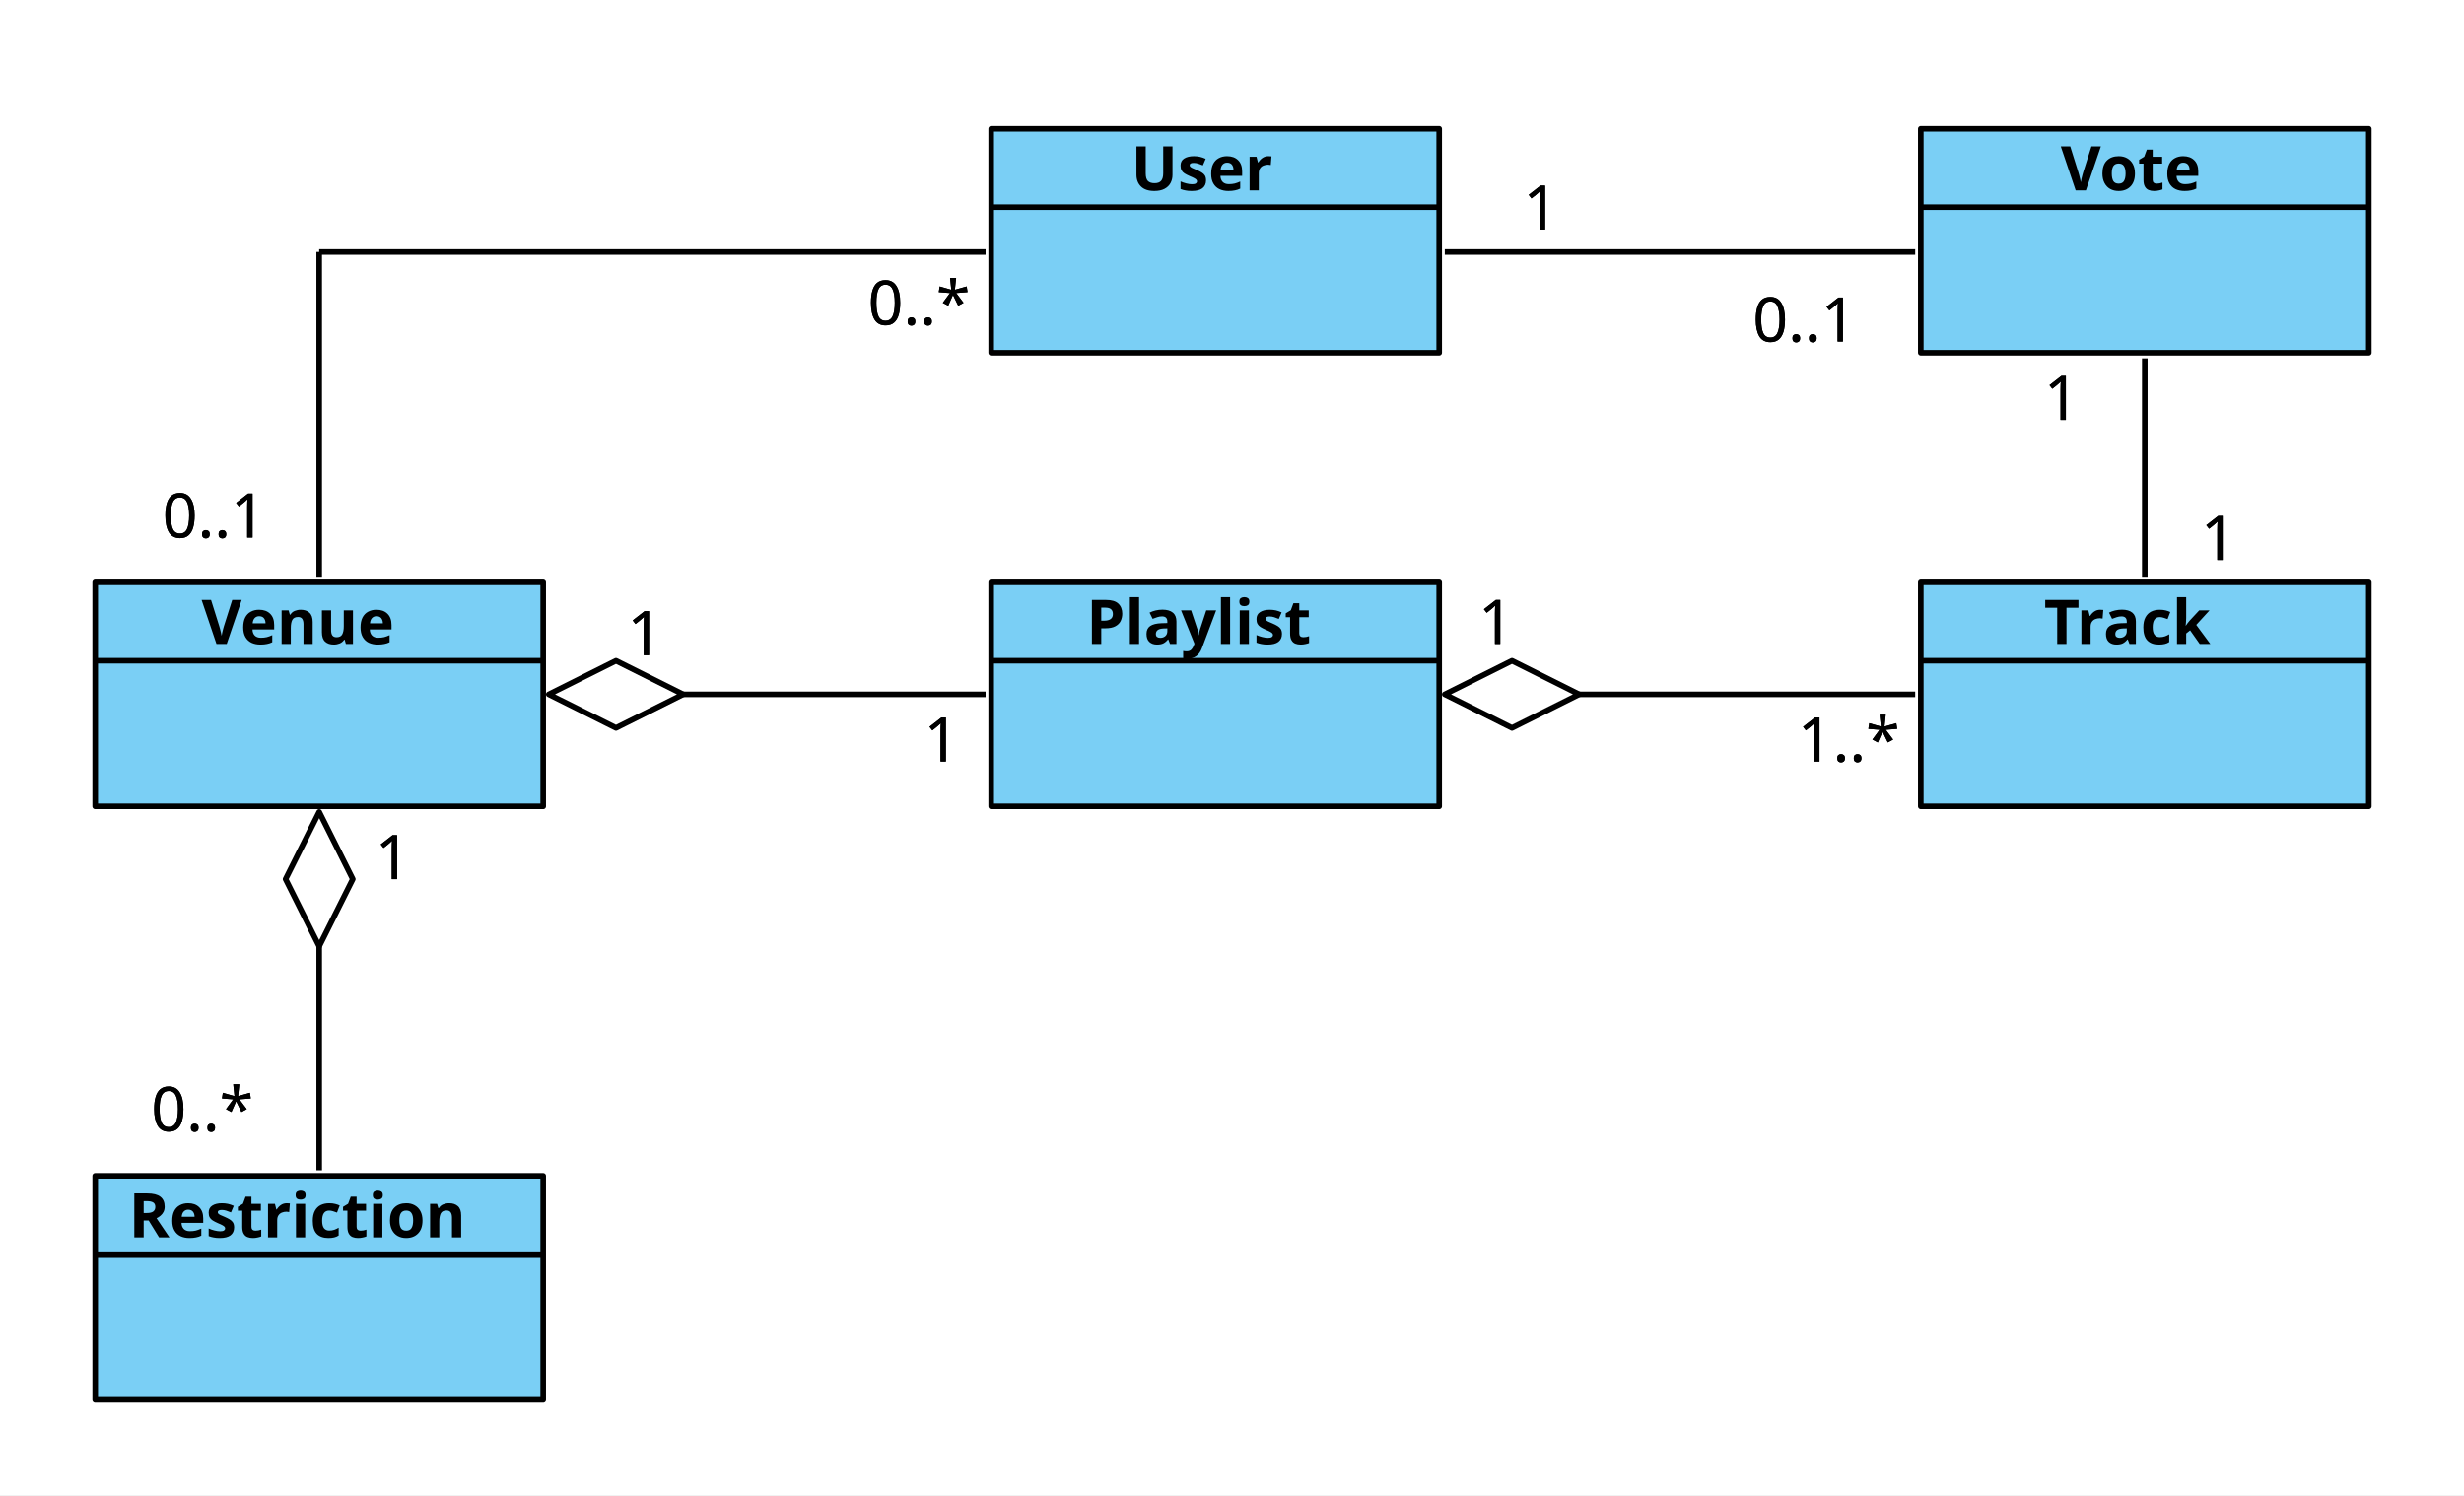
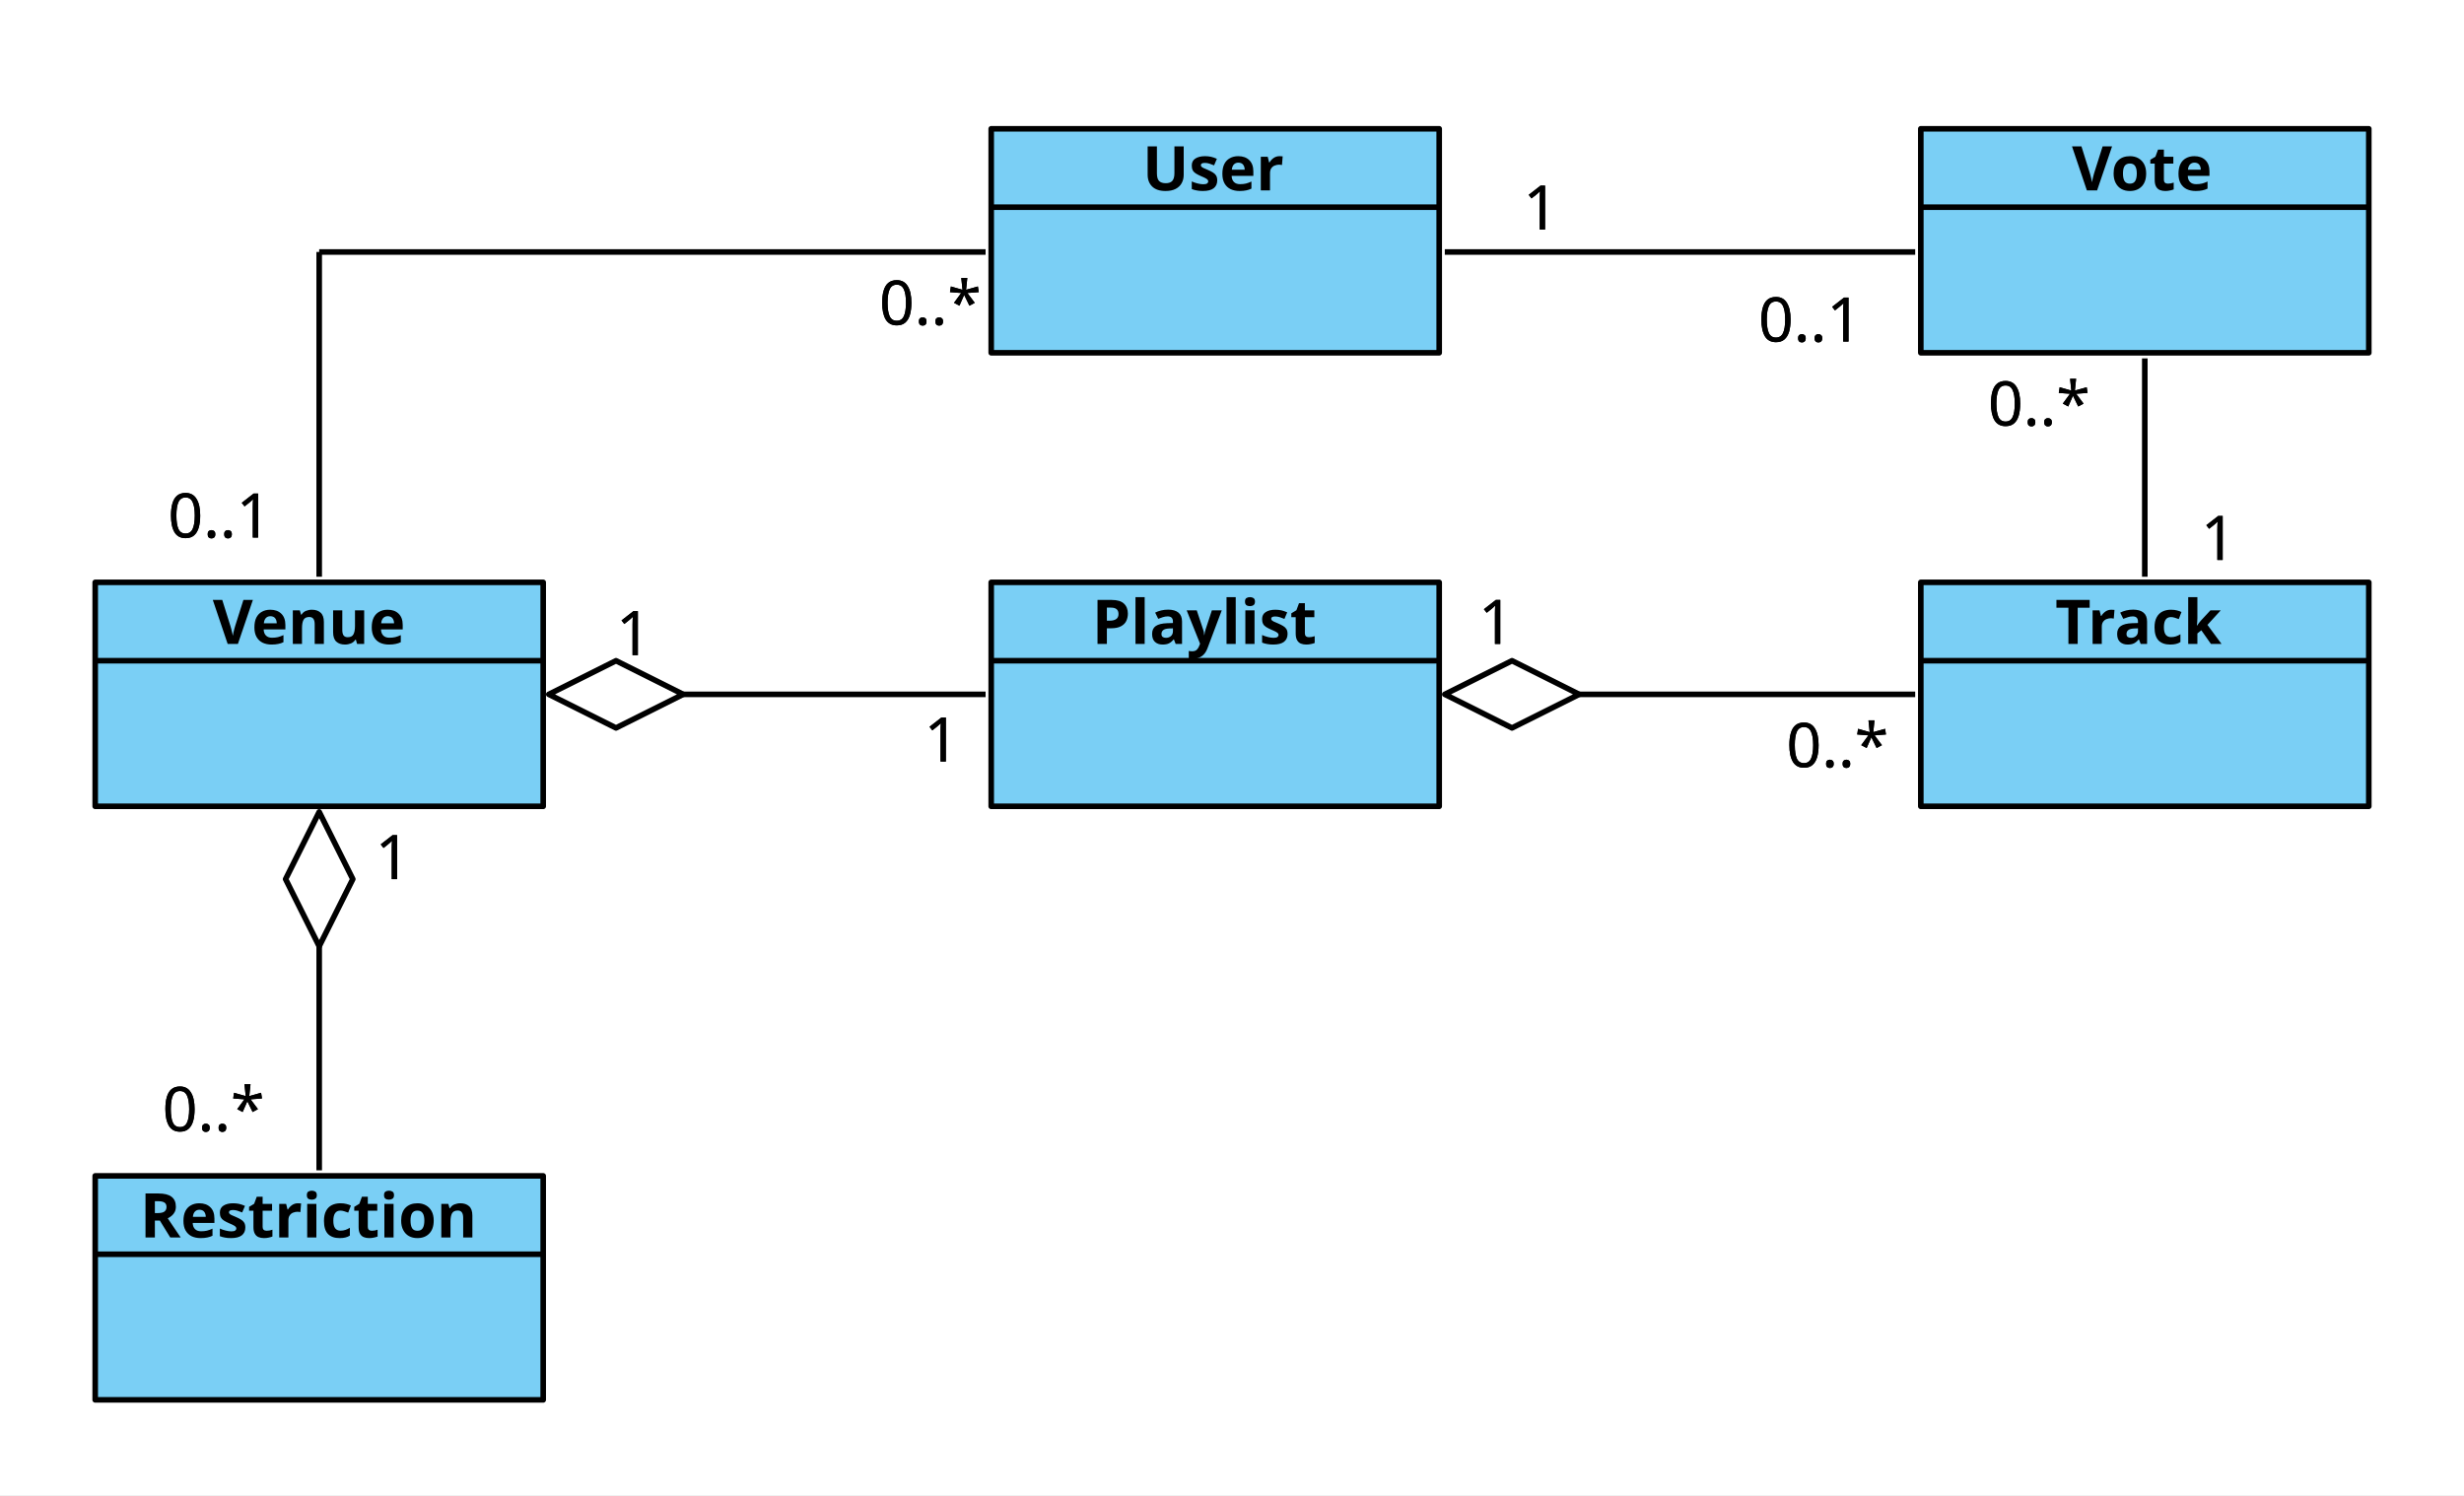
<svg xmlns="http://www.w3.org/2000/svg" fill-opacity="0" color-rendering="auto" color-interpolation="auto" stroke="rgb(0,0,0)" text-rendering="auto" stroke-linecap="square" width="440" stroke-miterlimit="10" stroke-opacity="0" shape-rendering="auto" fill="rgb(0,0,0)" stroke-dasharray="none" font-weight="normal" stroke-width="1" height="267" font-family="'Dialog'" font-style="normal" stroke-linejoin="miter" font-size="12" stroke-dashoffset="0" image-rendering="auto">
  <defs id="genericDefs" />
  <g>
    <defs id="defs1">
      <clipPath clipPathUnits="userSpaceOnUse" id="clipPath1">
        <path d="M-9 -9 L89 -9 L89 49 L-9 49 L-9 -9 Z" />
      </clipPath>
      <clipPath clipPathUnits="userSpaceOnUse" id="clipPath2">
        <path d="M0 0 L0 26 L80 26 L80 0 Z" />
      </clipPath>
      <clipPath clipPathUnits="userSpaceOnUse" id="clipPath3">
        <path d="M0 0 L80 0 L80 14 L0 14 L0 0 Z" />
      </clipPath>
      <clipPath clipPathUnits="userSpaceOnUse" id="clipPath4">
-         <path d="M0 0 L80 0 L80 15 L0 15 L0 0 Z" />
+         <path d="M-9 -9 L36 -9 L36 23 L-9 23 L-9 -9 Z" />
      </clipPath>
      <clipPath clipPathUnits="userSpaceOnUse" id="clipPath5">
+         <path d="M0 0 L27 0 L27 14 L0 14 L0 0 Z" />
+       </clipPath>
+       <clipPath clipPathUnits="userSpaceOnUse" id="clipPath6">
        <path d="M-9 -9 L49 -9 L49 49 L-9 49 L-9 -9 Z" />
      </clipPath>
-       <clipPath clipPathUnits="userSpaceOnUse" id="clipPath6">
+       <clipPath clipPathUnits="userSpaceOnUse" id="clipPath7">
        <path d="M0 0 L40 0 L40 40 L0 40 L0 0 Z" />
      </clipPath>
-       <clipPath clipPathUnits="userSpaceOnUse" id="clipPath7">
+       <clipPath clipPathUnits="userSpaceOnUse" id="clipPath8">
+         <path d="M-9 -9 L49 -9 L49 23 L-9 23 L-9 -9 Z" />
+       </clipPath>
+       <clipPath clipPathUnits="userSpaceOnUse" id="clipPath9">
+         <path d="M0 0 L40 0 L40 14 L0 14 L0 0 Z" />
+       </clipPath>
+       <clipPath clipPathUnits="userSpaceOnUse" id="clipPath10">
+         <path d="M-2 -2 L102 -2 L102 141 L-2 141 L-2 -2 Z" />
+       </clipPath>
+       <clipPath clipPathUnits="userSpaceOnUse" id="clipPath11">
        <path d="M-2 -2 L180 -2 L180 102 L-2 102 L-2 -2 Z" />
      </clipPath>
-       <clipPath clipPathUnits="userSpaceOnUse" id="clipPath8">
+       <clipPath clipPathUnits="userSpaceOnUse" id="clipPath12">
        <path d="M-2 -2 L102 -2 L102 166 L-2 166 L-2 -2 Z" />
      </clipPath>
-       <clipPath clipPathUnits="userSpaceOnUse" id="clipPath9">
+       <clipPath clipPathUnits="userSpaceOnUse" id="clipPath13">
        <path d="M-2 -2 L186 -2 L186 102 L-2 102 L-2 -2 Z" />
      </clipPath>
-       <clipPath clipPathUnits="userSpaceOnUse" id="clipPath10">
+       <clipPath clipPathUnits="userSpaceOnUse" id="clipPath14">
        <path d="M-2 -2 L221 -2 L221 160 L-2 160 L-2 -2 Z" />
-       </clipPath>
-       <clipPath clipPathUnits="userSpaceOnUse" id="clipPath11">
-         <path d="M-2 -2 L102 -2 L102 141 L-2 141 L-2 -2 Z" />
      </clipPath>
    </defs>
    <g fill="white" fill-opacity="1" stroke-opacity="1" stroke="white">
      <rect x="0" width="440" height="267" y="0" stroke="none" />
    </g>
    <g font-size="11" transform="translate(177,23)" fill-opacity="1" fill="rgb(122,207,245)" text-rendering="geometricPrecision" font-family="sans-serif" stroke="rgb(122,207,245)" font-weight="bold" stroke-opacity="1">
      <rect x="0" width="80" height="40" y="0" clip-path="url(#clipPath1)" stroke="none" />
    </g>
    <g font-size="11" stroke-linecap="butt" transform="translate(177,23)" fill-opacity="1" fill="black" text-rendering="geometricPrecision" font-family="sans-serif" stroke-linejoin="round" stroke="black" font-weight="bold" stroke-opacity="1" stroke-miterlimit="0">
      <rect fill="none" x="0" width="80" height="40" y="0" clip-path="url(#clipPath1)" />
      <line y2="14" fill="none" x1="0" clip-path="url(#clipPath1)" x2="80" y1="14" />
    </g>
    <g font-size="11" transform="translate(177,23)" fill-opacity="1" fill="black" text-rendering="geometricPrecision" font-family="sans-serif" stroke="black" font-weight="bold" stroke-opacity="1">
-       <text x="25" xml:space="preserve" y="11" clip-path="url(#clipPath3)" stroke="none">User</text>
+       <text x="27" xml:space="preserve" y="11" clip-path="url(#clipPath3)" stroke="none">User</text>
    </g>
    <g font-size="11" transform="translate(17,104)" fill-opacity="1" fill="rgb(122,207,245)" text-rendering="geometricPrecision" font-family="sans-serif" stroke="rgb(122,207,245)" font-weight="bold" stroke-opacity="1">
      <rect x="0" width="80" height="40" y="0" clip-path="url(#clipPath1)" stroke="none" />
    </g>
    <g font-size="11" stroke-linecap="butt" transform="translate(17,104)" fill-opacity="1" fill="black" text-rendering="geometricPrecision" font-family="sans-serif" stroke-linejoin="round" stroke="black" font-weight="bold" stroke-opacity="1" stroke-miterlimit="0">
      <rect fill="none" x="0" width="80" height="40" y="0" clip-path="url(#clipPath1)" />
      <line y2="14" fill="none" x1="0" clip-path="url(#clipPath1)" x2="80" y1="14" />
    </g>
    <g font-size="11" transform="translate(17,104)" fill-opacity="1" fill="black" text-rendering="geometricPrecision" font-family="sans-serif" stroke="black" font-weight="bold" stroke-opacity="1">
-       <text x="19" xml:space="preserve" y="11" clip-path="url(#clipPath4)" stroke="none">Venue</text>
+       <text x="21" xml:space="preserve" y="11" clip-path="url(#clipPath3)" stroke="none">Venue</text>
    </g>
    <g font-size="11" transform="translate(177,104)" fill-opacity="1" fill="rgb(122,207,245)" text-rendering="geometricPrecision" font-family="sans-serif" stroke="rgb(122,207,245)" font-weight="bold" stroke-opacity="1">
      <rect x="0" width="80" height="40" y="0" clip-path="url(#clipPath1)" stroke="none" />
    </g>
    <g font-size="11" stroke-linecap="butt" transform="translate(177,104)" fill-opacity="1" fill="black" text-rendering="geometricPrecision" font-family="sans-serif" stroke-linejoin="round" stroke="black" font-weight="bold" stroke-opacity="1" stroke-miterlimit="0">
      <rect fill="none" x="0" width="80" height="40" y="0" clip-path="url(#clipPath1)" />
      <line y2="14" fill="none" x1="0" clip-path="url(#clipPath1)" x2="80" y1="14" />
    </g>
    <g font-size="11" transform="translate(177,104)" fill-opacity="1" fill="black" text-rendering="geometricPrecision" font-family="sans-serif" stroke="black" font-weight="bold" stroke-opacity="1">
-       <text x="17" xml:space="preserve" y="11" clip-path="url(#clipPath3)" stroke="none">Playlist</text>
+       <text x="18" xml:space="preserve" y="11" clip-path="url(#clipPath3)" stroke="none">Playlist</text>
    </g>
    <g font-size="11" transform="translate(17,210)" fill-opacity="1" fill="rgb(122,207,245)" text-rendering="geometricPrecision" font-family="sans-serif" stroke="rgb(122,207,245)" font-weight="bold" stroke-opacity="1">
      <rect x="0" width="80" height="40" y="0" clip-path="url(#clipPath1)" stroke="none" />
    </g>
    <g font-size="11" stroke-linecap="butt" transform="translate(17,210)" fill-opacity="1" fill="black" text-rendering="geometricPrecision" font-family="sans-serif" stroke-linejoin="round" stroke="black" font-weight="bold" stroke-opacity="1" stroke-miterlimit="0">
      <rect fill="none" x="0" width="80" height="40" y="0" clip-path="url(#clipPath1)" />
      <line y2="14" fill="none" x1="0" clip-path="url(#clipPath1)" x2="80" y1="14" />
    </g>
    <g font-size="11" transform="translate(17,210)" fill-opacity="1" fill="black" text-rendering="geometricPrecision" font-family="sans-serif" stroke="black" font-weight="bold" stroke-opacity="1">
-       <text x="6" xml:space="preserve" y="11" clip-path="url(#clipPath4)" stroke="none">Restriction</text>
+       <text x="8" xml:space="preserve" y="11" clip-path="url(#clipPath3)" stroke="none">Restriction</text>
    </g>
    <g font-size="11" transform="translate(343,104)" fill-opacity="1" fill="rgb(122,207,245)" text-rendering="geometricPrecision" font-family="sans-serif" stroke="rgb(122,207,245)" font-weight="bold" stroke-opacity="1">
      <rect x="0" width="80" height="40" y="0" clip-path="url(#clipPath1)" stroke="none" />
    </g>
    <g font-size="11" stroke-linecap="butt" transform="translate(343,104)" fill-opacity="1" fill="black" text-rendering="geometricPrecision" font-family="sans-serif" stroke-linejoin="round" stroke="black" font-weight="bold" stroke-opacity="1" stroke-miterlimit="0">
      <rect fill="none" x="0" width="80" height="40" y="0" clip-path="url(#clipPath1)" />
      <line y2="14" fill="none" x1="0" clip-path="url(#clipPath1)" x2="80" y1="14" />
    </g>
    <g font-size="11" transform="translate(343,104)" fill-opacity="1" fill="black" text-rendering="geometricPrecision" font-family="sans-serif" stroke="black" font-weight="bold" stroke-opacity="1">
-       <text x="22" xml:space="preserve" y="11" clip-path="url(#clipPath4)" stroke="none">Track</text>
+       <text x="24" xml:space="preserve" y="11" clip-path="url(#clipPath3)" stroke="none">Track</text>
+     </g>
+     <g font-size="11" transform="translate(343,23)" fill-opacity="1" fill="rgb(122,207,245)" text-rendering="geometricPrecision" font-family="sans-serif" stroke="rgb(122,207,245)" font-weight="bold" stroke-opacity="1">
+       <rect x="0" width="80" height="40" y="0" clip-path="url(#clipPath1)" stroke="none" />
+     </g>
+     <g font-size="11" stroke-linecap="butt" transform="translate(343,23)" fill-opacity="1" fill="black" text-rendering="geometricPrecision" font-family="sans-serif" stroke-linejoin="round" stroke="black" font-weight="bold" stroke-opacity="1" stroke-miterlimit="0">
+       <rect fill="none" x="0" width="80" height="40" y="0" clip-path="url(#clipPath1)" />
+       <line y2="14" fill="none" x1="0" clip-path="url(#clipPath1)" x2="80" y1="14" />
+     </g>
+     <g font-size="11" transform="translate(343,23)" fill-opacity="1" fill="black" text-rendering="geometricPrecision" font-family="sans-serif" stroke="black" font-weight="bold" stroke-opacity="1">
+       <text x="27" xml:space="preserve" y="11" clip-path="url(#clipPath3)" stroke="none">Vote</text>
+     </g>
+     <g font-size="11" transform="translate(100,106)" fill-opacity="1" fill="black" text-rendering="geometricPrecision" font-family="sans-serif" stroke="black" stroke-opacity="1">
+       <text x="10" xml:space="preserve" y="11" clip-path="url(#clipPath5)" stroke="none">1</text>
+     </g>
+     <g font-size="11" transform="translate(149,112)" fill-opacity="1" fill="black" text-rendering="geometricPrecision" font-family="sans-serif" stroke="black" stroke-opacity="1">
+       <text x="16" xml:space="preserve" y="24" clip-path="url(#clipPath7)" stroke="none">1</text>
+     </g>
+     <g font-size="11" transform="translate(256,17)" fill-opacity="1" fill="black" text-rendering="geometricPrecision" font-family="sans-serif" stroke="black" stroke-opacity="1">
+       <text x="16" xml:space="preserve" y="24" clip-path="url(#clipPath7)" stroke="none">1</text>
+     </g>
+     <g font-size="11" transform="translate(146,34)" fill-opacity="1" fill="black" text-rendering="geometricPrecision" font-family="sans-serif" stroke="black" stroke-opacity="1">
+       <text x="11" xml:space="preserve" y="24" clip-path="url(#clipPath7)" stroke="none">0..*</text>
+     </g>
+     <g font-size="11" transform="translate(21,72)" fill-opacity="1" fill="black" text-rendering="geometricPrecision" font-family="sans-serif" stroke="black" stroke-opacity="1">
+       <text x="9" xml:space="preserve" y="24" clip-path="url(#clipPath7)" stroke="none">0..1</text>
+     </g>
+     <g font-size="11" transform="translate(51,133)" fill-opacity="1" fill="black" text-rendering="geometricPrecision" font-family="sans-serif" stroke="black" stroke-opacity="1">
+       <text x="16" xml:space="preserve" y="24" clip-path="url(#clipPath7)" stroke="none">1</text>
+     </g>
+     <g font-size="11" transform="translate(18,178)" fill-opacity="1" fill="black" text-rendering="geometricPrecision" font-family="sans-serif" stroke="black" stroke-opacity="1">
+       <text x="11" xml:space="preserve" y="24" clip-path="url(#clipPath7)" stroke="none">0..*</text>
    </g>
    <g font-size="11" transform="translate(248,91)" fill-opacity="1" fill="black" text-rendering="geometricPrecision" font-family="sans-serif" stroke="black" stroke-opacity="1">
-       <text x="16" xml:space="preserve" y="24" clip-path="url(#clipPath6)" stroke="none">1</text>
-     </g>
-     <g font-size="11" transform="translate(312,112)" fill-opacity="1" fill="black" text-rendering="geometricPrecision" font-family="sans-serif" stroke="black" stroke-opacity="1">
-       <text x="9" xml:space="preserve" y="24" clip-path="url(#clipPath6)" stroke="none">1..*</text>
+       <text x="16" xml:space="preserve" y="24" clip-path="url(#clipPath7)" stroke="none">1</text>
+     </g>
+     <g font-size="11" transform="translate(308,126)" fill-opacity="1" fill="black" text-rendering="geometricPrecision" font-family="sans-serif" stroke="black" stroke-opacity="1">
+       <text x="11" xml:space="preserve" y="11" clip-path="url(#clipPath9)" stroke="none">0..*</text>
+     </g>
+     <g font-size="11" transform="translate(377,76)" fill-opacity="1" fill="black" text-rendering="geometricPrecision" font-family="sans-serif" stroke="black" stroke-opacity="1">
+       <text x="16" xml:space="preserve" y="24" clip-path="url(#clipPath7)" stroke="none">1</text>
+     </g>
+     <g font-size="11" transform="translate(344,65)" fill-opacity="1" fill="black" text-rendering="geometricPrecision" font-family="sans-serif" stroke="black" stroke-opacity="1">
+       <text x="11" xml:space="preserve" y="11" clip-path="url(#clipPath9)" stroke="none">0..*</text>
+     </g>
+     <g font-size="11" stroke-linecap="butt" transform="translate(333,14)" fill-opacity="1" fill="black" text-rendering="geometricPrecision" font-family="sans-serif" stroke-linejoin="round" stroke="black" stroke-opacity="1">
+       <line y2="89" fill="none" x1="50" clip-path="url(#clipPath10)" x2="50" y1="50" />
+     </g>
+     <g font-size="11" transform="translate(344,65)" fill-opacity="1" fill="black" text-rendering="geometricPrecision" font-family="sans-serif" stroke="black" stroke-opacity="1">
+       <text x="11" xml:space="preserve" y="11" clip-path="url(#clipPath9)" stroke="none">0..*</text>
+     </g>
+     <g font-size="11" transform="translate(377,76)" fill-opacity="1" fill="black" text-rendering="geometricPrecision" font-family="sans-serif" stroke="black" stroke-opacity="1">
+       <text x="16" xml:space="preserve" y="24" clip-path="url(#clipPath7)" stroke="none">1</text>
+     </g>
+     <g font-size="11" stroke-linecap="butt" transform="translate(48,74)" fill-opacity="1" fill="black" text-rendering="geometricPrecision" font-family="sans-serif" stroke-linejoin="round" stroke="black" stroke-opacity="1">
+       <line y2="50" fill="none" x1="74" clip-path="url(#clipPath11)" x2="128" y1="50" />
+       <polygon fill="none" points=" 50 50 62 56 74 50 62 44" clip-path="url(#clipPath11)" />
+     </g>
+     <g font-size="11" transform="translate(149,112)" fill-opacity="1" fill="black" text-rendering="geometricPrecision" font-family="sans-serif" stroke="black" stroke-opacity="1">
+       <text x="16" xml:space="preserve" y="24" clip-path="url(#clipPath7)" stroke="none">1</text>
+     </g>
+     <g font-size="11" transform="translate(100,106)" fill-opacity="1" fill="black" text-rendering="geometricPrecision" font-family="sans-serif" stroke="black" stroke-opacity="1">
+       <text x="10" xml:space="preserve" y="11" clip-path="url(#clipPath5)" stroke="none">1</text>
+     </g>
+     <g font-size="11" transform="translate(305,37)" fill-opacity="1" fill="black" text-rendering="geometricPrecision" font-family="sans-serif" stroke="black" stroke-opacity="1">
+       <text x="9" xml:space="preserve" y="24" clip-path="url(#clipPath7)" stroke="none">0..1</text>
+     </g>
+     <g font-size="11" stroke-linecap="butt" transform="translate(7,95)" fill-opacity="1" fill="black" text-rendering="geometricPrecision" font-family="sans-serif" stroke-linejoin="round" stroke="black" stroke-opacity="1">
+       <line y2="114" fill="none" x1="50" clip-path="url(#clipPath12)" x2="50" y1="74" />
+       <polygon fill="none" points=" 50 50 44 62 50 74 56 62" clip-path="url(#clipPath12)" />
+     </g>
+     <g font-size="11" transform="translate(18,178)" fill-opacity="1" fill="black" text-rendering="geometricPrecision" font-family="sans-serif" stroke="black" stroke-opacity="1">
+       <text x="11" xml:space="preserve" y="24" clip-path="url(#clipPath7)" stroke="none">0..*</text>
+     </g>
+     <g font-size="11" transform="translate(51,133)" fill-opacity="1" fill="black" text-rendering="geometricPrecision" font-family="sans-serif" stroke="black" stroke-opacity="1">
+       <text x="16" xml:space="preserve" y="24" clip-path="url(#clipPath7)" stroke="none">1</text>
+     </g>
+     <g font-size="11" stroke-linecap="butt" transform="translate(208,74)" fill-opacity="1" fill="black" text-rendering="geometricPrecision" font-family="sans-serif" stroke-linejoin="round" stroke="black" stroke-opacity="1">
+       <line y2="50" fill="none" x1="74" clip-path="url(#clipPath13)" x2="134" y1="50" />
+       <polygon fill="none" points=" 50 50 62 56 74 50 62 44" clip-path="url(#clipPath13)" />
+     </g>
+     <g font-size="11" transform="translate(308,126)" fill-opacity="1" fill="black" text-rendering="geometricPrecision" font-family="sans-serif" stroke="black" stroke-opacity="1">
+       <text x="11" xml:space="preserve" y="11" clip-path="url(#clipPath9)" stroke="none">0..*</text>
+     </g>
+     <g font-size="11" transform="translate(248,91)" fill-opacity="1" fill="black" text-rendering="geometricPrecision" font-family="sans-serif" stroke="black" stroke-opacity="1">
+       <text x="16" xml:space="preserve" y="24" clip-path="url(#clipPath7)" stroke="none">1</text>
+     </g>
+     <g font-size="11" stroke-linecap="butt" transform="translate(7,-5)" fill-opacity="1" fill="black" text-rendering="geometricPrecision" font-family="sans-serif" stroke-linejoin="round" stroke="black" stroke-opacity="1">
+       <line y2="50" fill="none" x1="169" clip-path="url(#clipPath14)" x2="50" y1="50" />
+       <line y2="108" fill="none" x1="50" clip-path="url(#clipPath14)" x2="50" y1="50" />
+     </g>
+     <g font-size="11" transform="translate(21,72)" fill-opacity="1" fill="black" text-rendering="geometricPrecision" font-family="sans-serif" stroke="black" stroke-opacity="1">
+       <text x="9" xml:space="preserve" y="24" clip-path="url(#clipPath7)" stroke="none">0..1</text>
+     </g>
+     <g font-size="11" transform="translate(146,34)" fill-opacity="1" fill="black" text-rendering="geometricPrecision" font-family="sans-serif" stroke="black" stroke-opacity="1">
+       <text x="11" xml:space="preserve" y="24" clip-path="url(#clipPath7)" stroke="none">0..*</text>
+     </g>
+     <g font-size="11" stroke-linecap="butt" transform="translate(208,-5)" fill-opacity="1" fill="black" text-rendering="geometricPrecision" font-family="sans-serif" stroke-linejoin="round" stroke="black" stroke-opacity="1">
+       <line y2="50" fill="none" x1="50" clip-path="url(#clipPath13)" x2="134" y1="50" />
+     </g>
+     <g font-size="11" transform="translate(305,37)" fill-opacity="1" fill="black" text-rendering="geometricPrecision" font-family="sans-serif" stroke="black" stroke-opacity="1">
+       <text x="9" xml:space="preserve" y="24" clip-path="url(#clipPath7)" stroke="none">0..1</text>
    </g>
    <g font-size="11" transform="translate(256,17)" fill-opacity="1" fill="black" text-rendering="geometricPrecision" font-family="sans-serif" stroke="black" stroke-opacity="1">
-       <text x="16" xml:space="preserve" y="24" clip-path="url(#clipPath6)" stroke="none">1</text>
-     </g>
-     <g font-size="11" transform="translate(96,93)" fill-opacity="1" fill="black" text-rendering="geometricPrecision" font-family="sans-serif" stroke="black" stroke-opacity="1">
-       <text x="16" xml:space="preserve" y="24" clip-path="url(#clipPath6)" stroke="none">1</text>
-     </g>
-     <g font-size="11" transform="translate(149,112)" fill-opacity="1" fill="black" text-rendering="geometricPrecision" font-family="sans-serif" stroke="black" stroke-opacity="1">
-       <text x="16" xml:space="preserve" y="24" clip-path="url(#clipPath6)" stroke="none">1</text>
-     </g>
-     <g font-size="11" transform="translate(146,34)" fill-opacity="1" fill="black" text-rendering="geometricPrecision" font-family="sans-serif" stroke="black" stroke-opacity="1">
-       <text x="9" xml:space="preserve" y="24" clip-path="url(#clipPath6)" stroke="none">0..*</text>
-     </g>
-     <g font-size="11" transform="translate(21,72)" fill-opacity="1" fill="black" text-rendering="geometricPrecision" font-family="sans-serif" stroke="black" stroke-opacity="1">
-       <text x="8" xml:space="preserve" y="24" clip-path="url(#clipPath6)" stroke="none">0..1</text>
-     </g>
-     <g font-size="11" transform="translate(51,133)" fill-opacity="1" fill="black" text-rendering="geometricPrecision" font-family="sans-serif" stroke="black" stroke-opacity="1">
-       <text x="16" xml:space="preserve" y="24" clip-path="url(#clipPath6)" stroke="none">1</text>
-     </g>
-     <g font-size="11" stroke-linecap="butt" transform="translate(48,74)" fill-opacity="1" fill="black" text-rendering="geometricPrecision" font-family="sans-serif" stroke-linejoin="round" stroke="black" stroke-opacity="1">
-       <line y2="50" fill="none" x1="74" clip-path="url(#clipPath7)" x2="128" y1="50" />
-       <polygon fill="none" points=" 50 50 62 56 74 50 62 44" clip-path="url(#clipPath7)" />
-     </g>
-     <g font-size="11" transform="translate(149,112)" fill-opacity="1" fill="black" text-rendering="geometricPrecision" font-family="sans-serif" stroke="black" stroke-opacity="1">
-       <text x="16" xml:space="preserve" y="24" clip-path="url(#clipPath6)" stroke="none">1</text>
-     </g>
-     <g font-size="11" transform="translate(96,93)" fill-opacity="1" fill="black" text-rendering="geometricPrecision" font-family="sans-serif" stroke="black" stroke-opacity="1">
-       <text x="16" xml:space="preserve" y="24" clip-path="url(#clipPath6)" stroke="none">1</text>
-     </g>
-     <g font-size="11" transform="translate(18,178)" fill-opacity="1" fill="black" text-rendering="geometricPrecision" font-family="sans-serif" stroke="black" stroke-opacity="1">
-       <text x="9" xml:space="preserve" y="24" clip-path="url(#clipPath6)" stroke="none">0..*</text>
-     </g>
-     <g font-size="11" stroke-linecap="butt" transform="translate(7,95)" fill-opacity="1" fill="black" text-rendering="geometricPrecision" font-family="sans-serif" stroke-linejoin="round" stroke="black" stroke-opacity="1">
-       <line y2="114" fill="none" x1="50" clip-path="url(#clipPath8)" x2="50" y1="74" />
-       <polygon fill="none" points=" 50 50 44 62 50 74 56 62" clip-path="url(#clipPath8)" />
-     </g>
-     <g font-size="11" transform="translate(18,178)" fill-opacity="1" fill="black" text-rendering="geometricPrecision" font-family="sans-serif" stroke="black" stroke-opacity="1">
-       <text x="9" xml:space="preserve" y="24" clip-path="url(#clipPath6)" stroke="none">0..*</text>
-     </g>
-     <g font-size="11" transform="translate(51,133)" fill-opacity="1" fill="black" text-rendering="geometricPrecision" font-family="sans-serif" stroke="black" stroke-opacity="1">
-       <text x="16" xml:space="preserve" y="24" clip-path="url(#clipPath6)" stroke="none">1</text>
-     </g>
-     <g font-size="11" stroke-linecap="butt" transform="translate(208,74)" fill-opacity="1" fill="black" text-rendering="geometricPrecision" font-family="sans-serif" stroke-linejoin="round" stroke="black" stroke-opacity="1">
-       <line y2="50" fill="none" x1="74" clip-path="url(#clipPath9)" x2="134" y1="50" />
-       <polygon fill="none" points=" 50 50 62 56 74 50 62 44" clip-path="url(#clipPath9)" />
-     </g>
-     <g font-size="11" transform="translate(312,112)" fill-opacity="1" fill="black" text-rendering="geometricPrecision" font-family="sans-serif" stroke="black" stroke-opacity="1">
-       <text x="9" xml:space="preserve" y="24" clip-path="url(#clipPath6)" stroke="none">1..*</text>
-     </g>
-     <g font-size="11" transform="translate(248,91)" fill-opacity="1" fill="black" text-rendering="geometricPrecision" font-family="sans-serif" stroke="black" stroke-opacity="1">
-       <text x="16" xml:space="preserve" y="24" clip-path="url(#clipPath6)" stroke="none">1</text>
-     </g>
-     <g font-size="11" transform="translate(343,23)" fill-opacity="1" fill="rgb(122,207,245)" text-rendering="geometricPrecision" font-family="sans-serif" stroke="rgb(122,207,245)" font-weight="bold" stroke-opacity="1">
-       <rect x="0" width="80" height="40" y="0" clip-path="url(#clipPath1)" stroke="none" />
-     </g>
-     <g font-size="11" stroke-linecap="butt" transform="translate(343,23)" fill-opacity="1" fill="black" text-rendering="geometricPrecision" font-family="sans-serif" stroke-linejoin="round" stroke="black" font-weight="bold" stroke-opacity="1" stroke-miterlimit="0">
-       <rect fill="none" x="0" width="80" height="40" y="0" clip-path="url(#clipPath1)" />
-       <line y2="14" fill="none" x1="0" clip-path="url(#clipPath1)" x2="80" y1="14" />
-     </g>
-     <g font-size="11" transform="translate(343,23)" fill-opacity="1" fill="black" text-rendering="geometricPrecision" font-family="sans-serif" stroke="black" font-weight="bold" stroke-opacity="1">
-       <text x="25" xml:space="preserve" y="11" clip-path="url(#clipPath3)" stroke="none">Vote</text>
-     </g>
-     <g font-size="11" stroke-linecap="butt" transform="translate(7,-5)" fill-opacity="1" fill="black" text-rendering="geometricPrecision" font-family="sans-serif" stroke-linejoin="round" stroke="black" stroke-opacity="1">
-       <line y2="50" fill="none" x1="169" clip-path="url(#clipPath10)" x2="50" y1="50" />
-       <line y2="108" fill="none" x1="50" clip-path="url(#clipPath10)" x2="50" y1="50" />
-     </g>
-     <g font-size="11" transform="translate(21,72)" fill-opacity="1" fill="black" text-rendering="geometricPrecision" font-family="sans-serif" stroke="black" stroke-opacity="1">
-       <text x="8" xml:space="preserve" y="24" clip-path="url(#clipPath6)" stroke="none">0..1</text>
-     </g>
-     <g font-size="11" transform="translate(146,34)" fill-opacity="1" fill="black" text-rendering="geometricPrecision" font-family="sans-serif" stroke="black" stroke-opacity="1">
-       <text x="9" xml:space="preserve" y="24" clip-path="url(#clipPath6)" stroke="none">0..*</text>
-     </g>
-     <g font-size="11" stroke-linecap="butt" transform="translate(208,-5)" fill-opacity="1" fill="black" text-rendering="geometricPrecision" font-family="sans-serif" stroke-linejoin="round" stroke="black" stroke-opacity="1">
-       <line y2="50" fill="none" x1="50" clip-path="url(#clipPath9)" x2="134" y1="50" />
-     </g>
-     <g font-size="11" transform="translate(305,37)" fill-opacity="1" fill="black" text-rendering="geometricPrecision" font-family="sans-serif" stroke="black" stroke-opacity="1">
-       <text x="8" xml:space="preserve" y="24" clip-path="url(#clipPath6)" stroke="none">0..1</text>
-     </g>
-     <g font-size="11" transform="translate(256,17)" fill-opacity="1" fill="black" text-rendering="geometricPrecision" font-family="sans-serif" stroke="black" stroke-opacity="1">
-       <text x="16" xml:space="preserve" y="24" clip-path="url(#clipPath6)" stroke="none">1</text>
-     </g>
-     <g font-size="11" transform="translate(305,37)" fill-opacity="1" fill="black" text-rendering="geometricPrecision" font-family="sans-serif" stroke="black" stroke-opacity="1">
-       <text x="8" xml:space="preserve" y="24" clip-path="url(#clipPath6)" stroke="none">0..1</text>
-     </g>
-     <g font-size="11" transform="translate(349,51)" fill-opacity="1" fill="black" text-rendering="geometricPrecision" font-family="sans-serif" stroke="black" stroke-opacity="1">
-       <text x="16" xml:space="preserve" y="24" clip-path="url(#clipPath6)" stroke="none">1</text>
-     </g>
-     <g font-size="11" transform="translate(377,76)" fill-opacity="1" fill="black" text-rendering="geometricPrecision" font-family="sans-serif" stroke="black" stroke-opacity="1">
-       <text x="16" xml:space="preserve" y="24" clip-path="url(#clipPath6)" stroke="none">1</text>
-     </g>
-     <g font-size="11" stroke-linecap="butt" transform="translate(333,14)" fill-opacity="1" fill="black" text-rendering="geometricPrecision" font-family="sans-serif" stroke-linejoin="round" stroke="black" stroke-opacity="1">
-       <line y2="89" fill="none" x1="50" clip-path="url(#clipPath11)" x2="50" y1="50" />
-     </g>
-     <g font-size="11" transform="translate(377,76)" fill-opacity="1" fill="black" text-rendering="geometricPrecision" font-family="sans-serif" stroke="black" stroke-opacity="1">
-       <text x="16" xml:space="preserve" y="24" clip-path="url(#clipPath6)" stroke="none">1</text>
-     </g>
-     <g font-size="11" transform="translate(349,51)" fill-opacity="1" fill="black" text-rendering="geometricPrecision" font-family="sans-serif" stroke="black" stroke-opacity="1">
-       <text x="16" xml:space="preserve" y="24" clip-path="url(#clipPath6)" stroke="none">1</text>
-     </g>
-     <g font-size="10" transform="matrix(1,0,0,1,-181,-340) translate(181,340)" fill-opacity="1" fill="rgb(120,120,120)" text-rendering="geometricPrecision" stroke="rgb(120,120,120)" stroke-opacity="1" />
+       <text x="16" xml:space="preserve" y="24" clip-path="url(#clipPath7)" stroke="none">1</text>
+     </g>
+     <g font-size="10" transform="matrix(1,0,0,1,-192,-152) translate(192,152)" fill-opacity="1" fill="rgb(120,120,120)" text-rendering="geometricPrecision" stroke="rgb(120,120,120)" stroke-opacity="1" />
  </g>
</svg>
